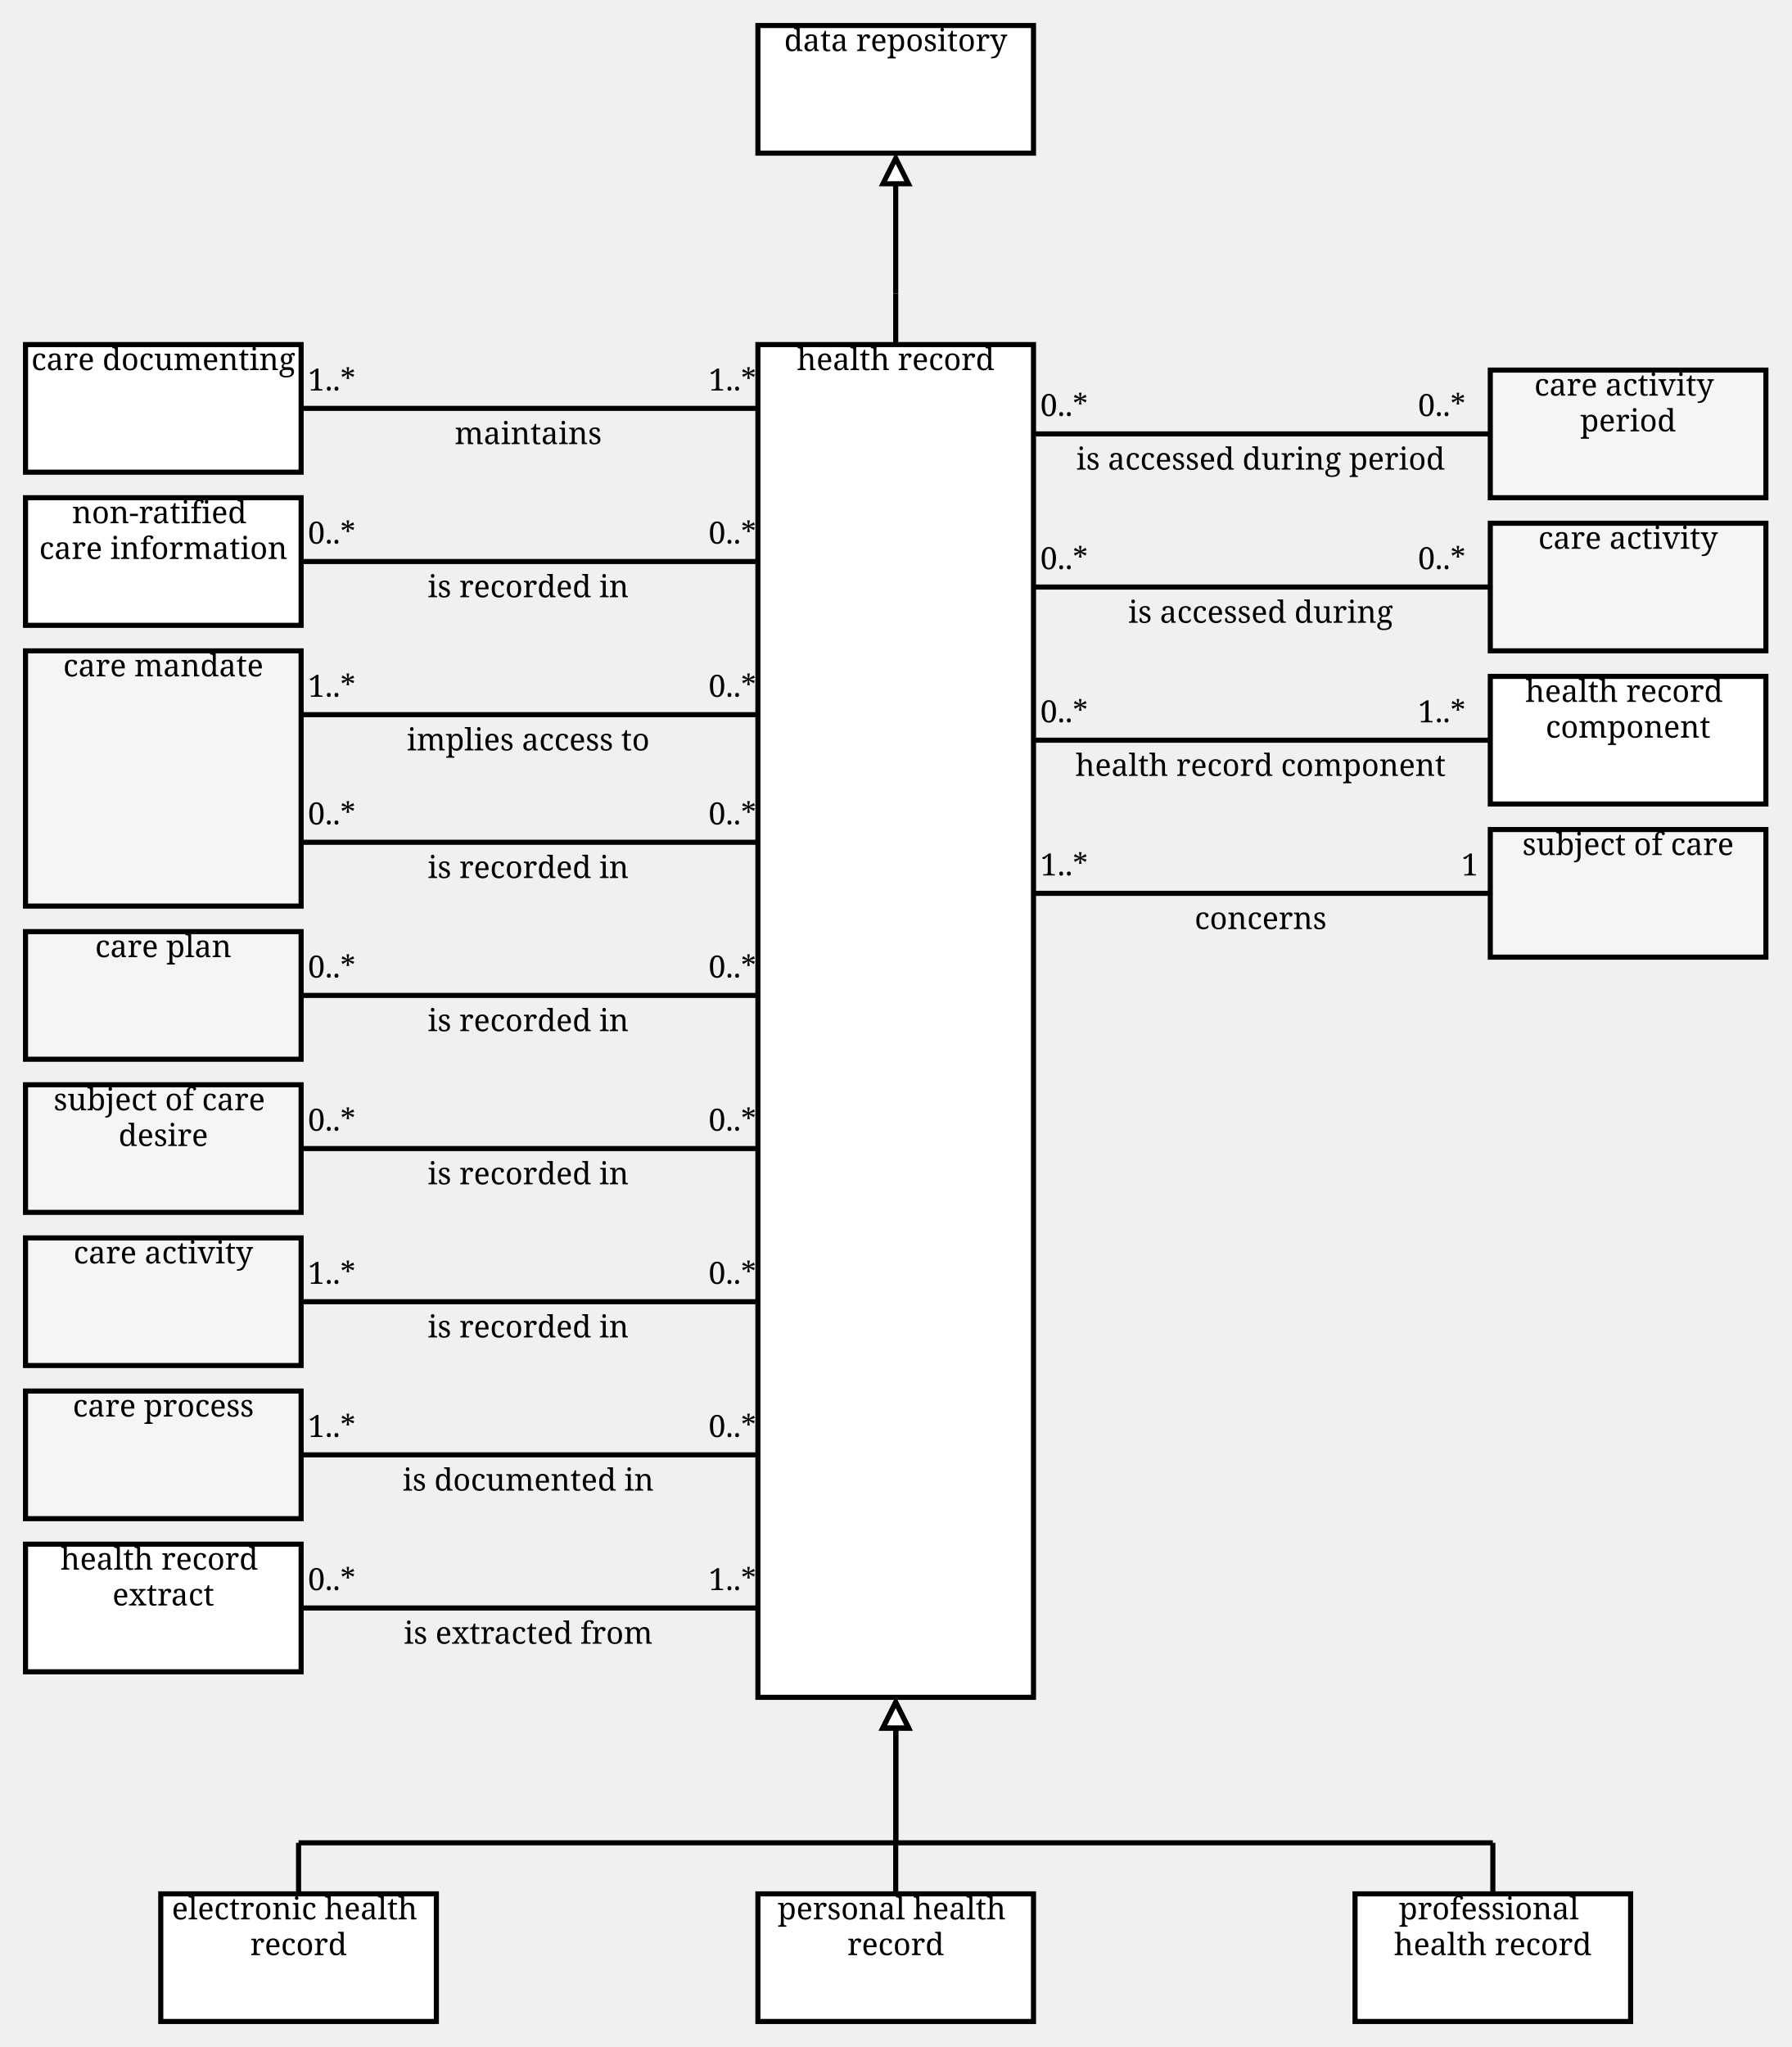
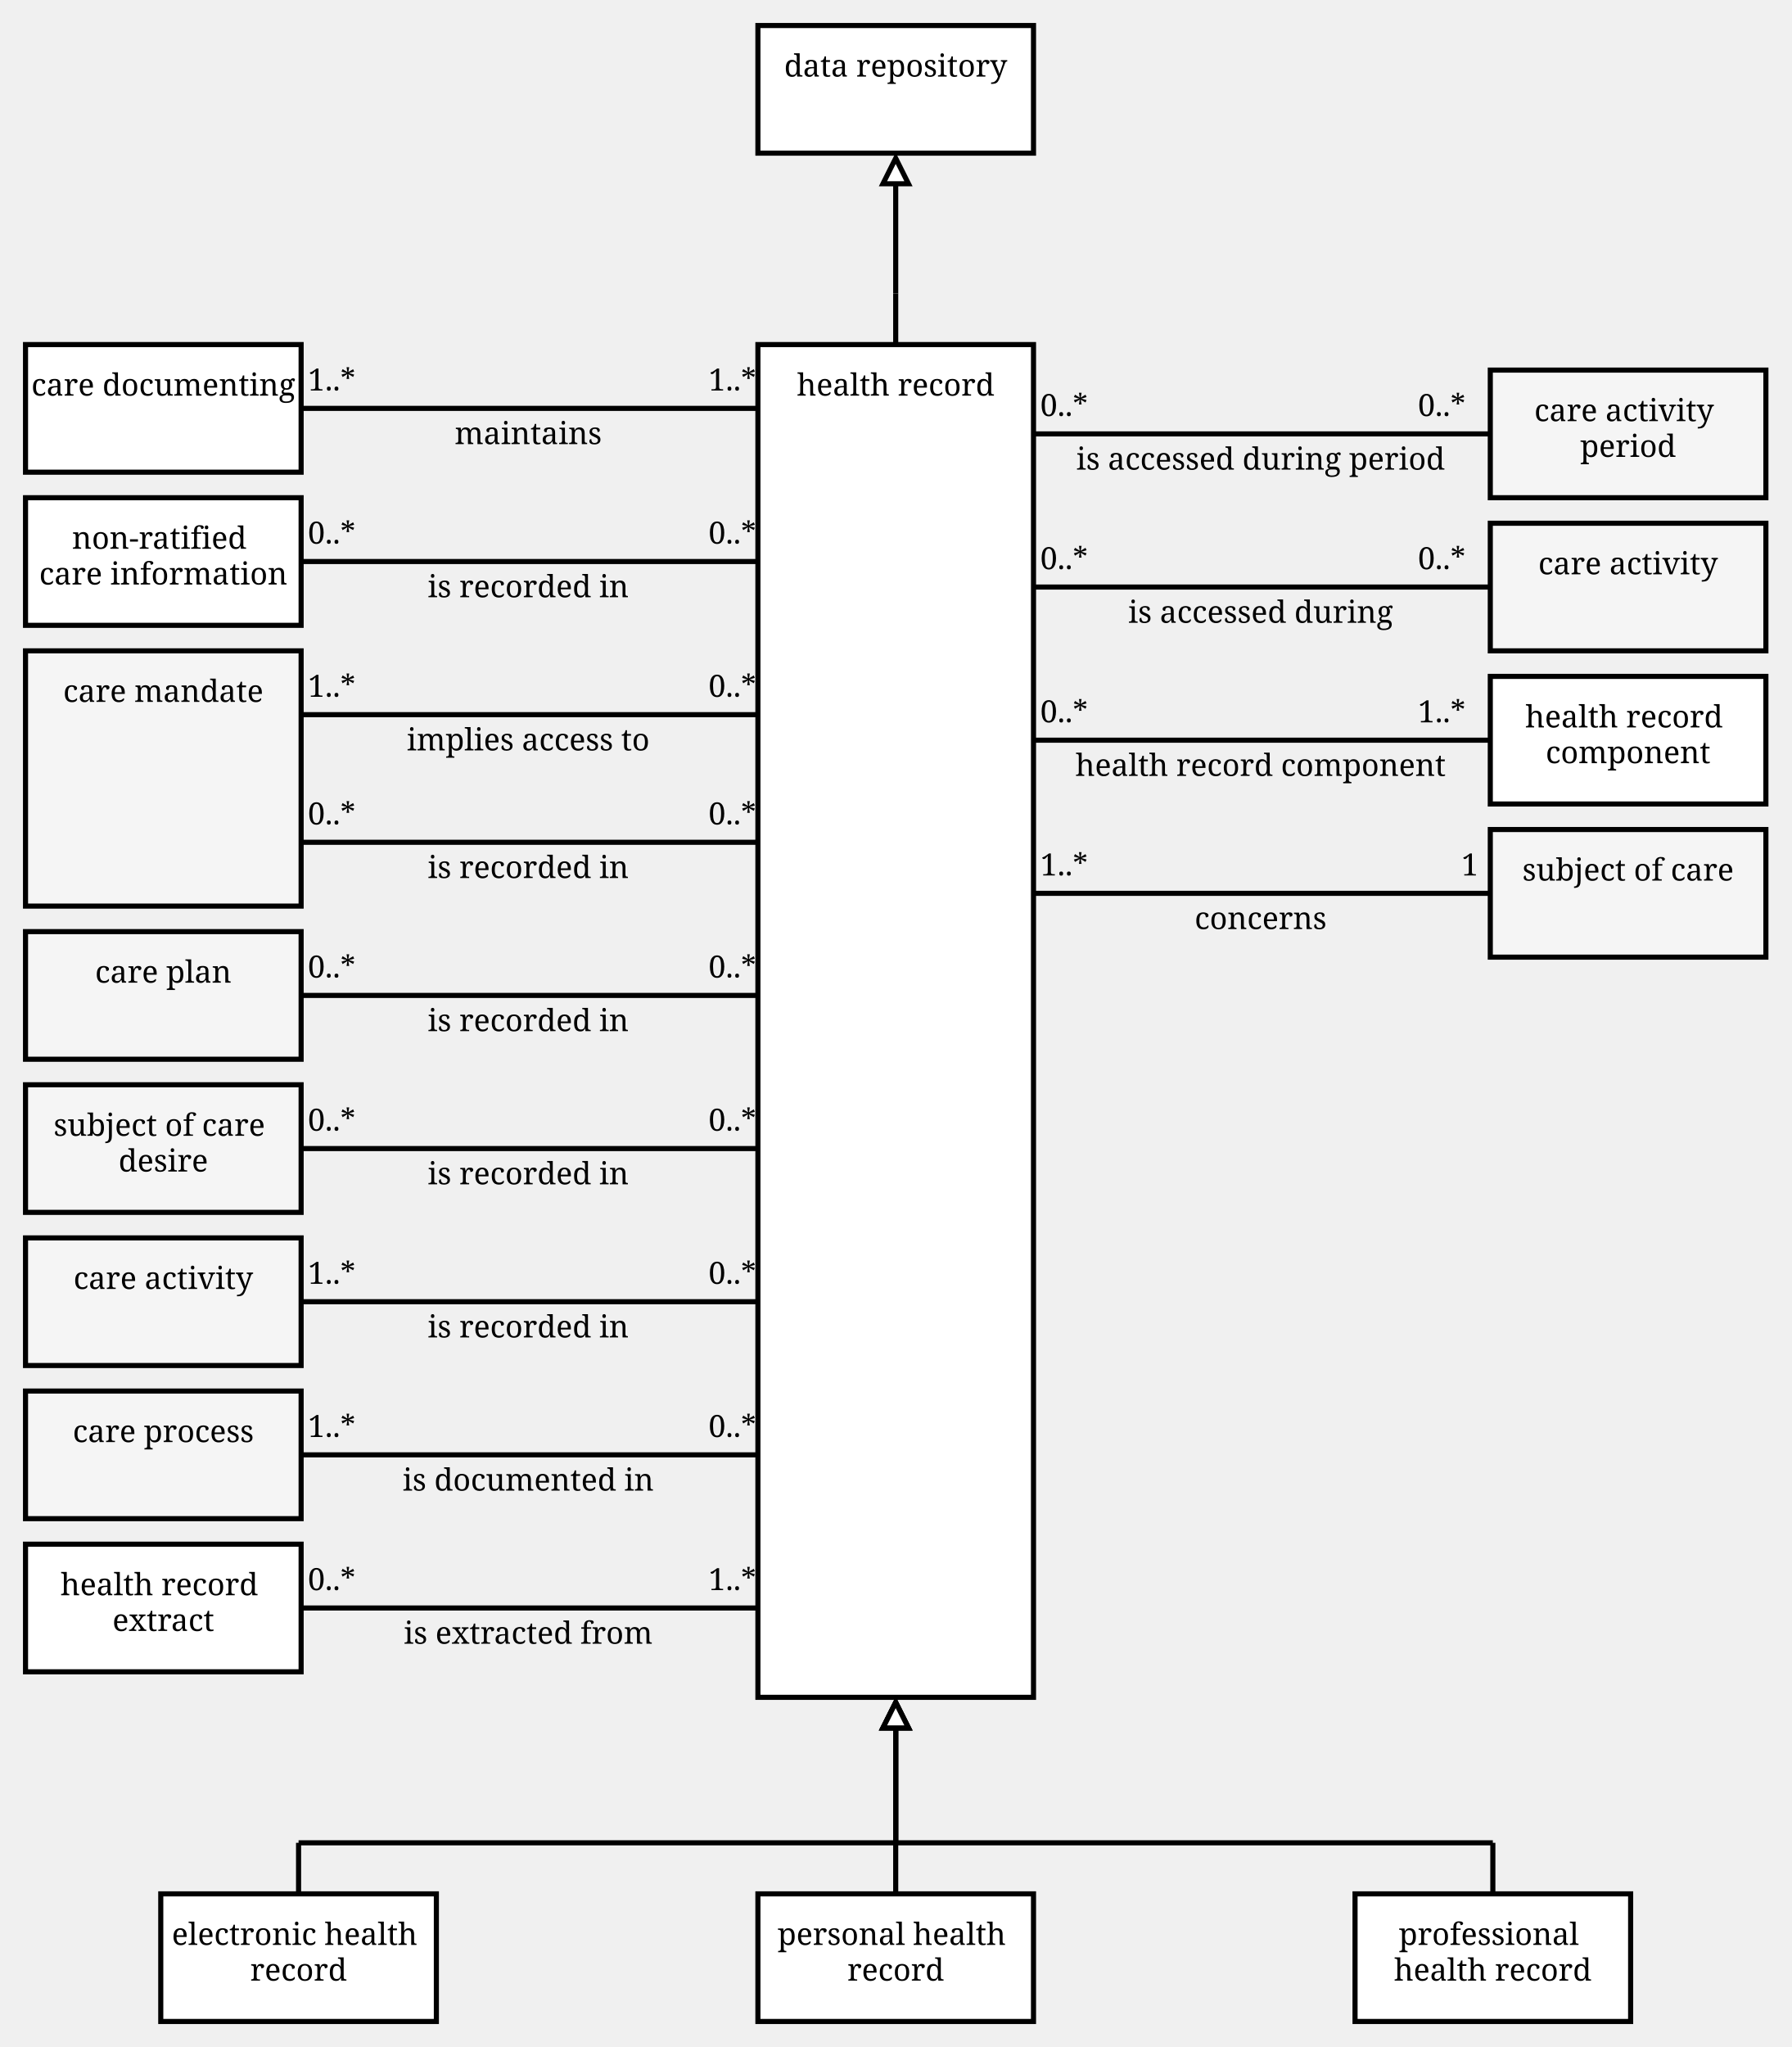
<svg xmlns="http://www.w3.org/2000/svg" xmlns:xlink="http://www.w3.org/1999/xlink" version="1.1" viewBox="0 0 702 802" aria-labelledby="title desc" role="img">
  <g>
    <a xlink:href="data repository.svg" role="link">
      <rect x="297" y="10" width="108" height="50" fill="white" stroke="black" stroke-width="2" />
-       <text x="351" y="20" text-anchor="middle" font-family="Cambria" font-size="12" fill="black">
-         <tspan x="351" y="20" text-anchor="middle">data repository</tspan>
+       <text x="351" y="30" text-anchor="middle" font-family="Cambria" font-size="12" fill="black">
+         <tspan x="351" y="30" text-anchor="middle">data repository</tspan>
      </text>
    </a>
  </g>
  <line x1="351" y1="135" x2="351" y2="115" stroke="black" stroke-width="2" />
  <line x1="351" y1="62" x2="351" y2="115" stroke="black" stroke-width="2" />
  <line x1="351" y1="115" x2="351" y2="115" stroke="black" stroke-width="2" />
  <polygon points="351,62 346,72 356,72" fill="white" stroke="black" stroke-width="2" />
  <g>
    <line x1="118" y1="160" x2="297" y2="160" stroke="black" stroke-width="2" />
    <text x="130" y="153" text-anchor="middle" font-family="Cambria" font-size="12" fill="black">
      <tspan x="130" y="153" text-anchor="middle">1..*</tspan>
    </text>
    <text x="287" y="153" text-anchor="middle" font-family="Cambria" font-size="12" fill="black">
      <tspan x="287" y="153" text-anchor="middle">1..*</tspan>
    </text>
    <text x="207" y="174" text-anchor="middle" font-family="Cambria" font-size="12" fill="black">
      <tspan x="207" y="174" text-anchor="middle">maintains</tspan>
    </text>
  </g>
  <g>
    <a xlink:href="care documenting.svg" role="link">
      <rect x="10" y="135" width="108" height="50" fill="white" stroke="black" stroke-width="2" />
-       <text x="64" y="145" text-anchor="middle" font-family="Cambria" font-size="12" fill="black">
-         <tspan x="64" y="145" text-anchor="middle">care documenting</tspan>
+       <text x="64" y="155" text-anchor="middle" font-family="Cambria" font-size="12" fill="black">
+         <tspan x="64" y="155" text-anchor="middle">care documenting</tspan>
      </text>
    </a>
  </g>
  <g>
    <line x1="118" y1="220" x2="297" y2="220" stroke="black" stroke-width="2" />
    <text x="130" y="213" text-anchor="middle" font-family="Cambria" font-size="12" fill="black">
      <tspan x="130" y="213" text-anchor="middle">0..*</tspan>
    </text>
    <text x="287" y="213" text-anchor="middle" font-family="Cambria" font-size="12" fill="black">
      <tspan x="287" y="213" text-anchor="middle">0..*</tspan>
    </text>
    <text x="207" y="234" text-anchor="middle" font-family="Cambria" font-size="12" fill="black">
      <tspan x="207" y="234" text-anchor="middle">is recorded in</tspan>
    </text>
  </g>
  <g>
    <a xlink:href="non-ratified care information.svg" role="link">
      <rect x="10" y="195" width="108" height="50" fill="white" stroke="black" stroke-width="2" />
-       <text x="64" y="205" text-anchor="middle" font-family="Cambria" font-size="12" fill="black">
-         <tspan x="64" y="205" text-anchor="middle">non-ratified</tspan>
-         <tspan x="64" y="219" text-anchor="middle">care information</tspan>
+       <text x="64" y="215" text-anchor="middle" font-family="Cambria" font-size="12" fill="black">
+         <tspan x="64" y="215" text-anchor="middle">non-ratified</tspan>
+         <tspan x="64" y="229" text-anchor="middle">care information</tspan>
      </text>
    </a>
  </g>
  <g>
    <line x1="118" y1="280" x2="297" y2="280" stroke="black" stroke-width="2" />
    <text x="130" y="273" text-anchor="middle" font-family="Cambria" font-size="12" fill="black">
      <tspan x="130" y="273" text-anchor="middle">1..*</tspan>
    </text>
    <text x="287" y="273" text-anchor="middle" font-family="Cambria" font-size="12" fill="black">
      <tspan x="287" y="273" text-anchor="middle">0..*</tspan>
    </text>
    <text x="207" y="294" text-anchor="middle" font-family="Cambria" font-size="12" fill="black">
      <tspan x="207" y="294" text-anchor="middle">implies access to</tspan>
    </text>
  </g>
  <g>
    <line x1="118" y1="330" x2="297" y2="330" stroke="black" stroke-width="2" />
    <text x="130" y="323" text-anchor="middle" font-family="Cambria" font-size="12" fill="black">
      <tspan x="130" y="323" text-anchor="middle">0..*</tspan>
    </text>
    <text x="287" y="323" text-anchor="middle" font-family="Cambria" font-size="12" fill="black">
      <tspan x="287" y="323" text-anchor="middle">0..*</tspan>
    </text>
    <text x="207" y="344" text-anchor="middle" font-family="Cambria" font-size="12" fill="black">
      <tspan x="207" y="344" text-anchor="middle">is recorded in</tspan>
    </text>
  </g>
  <g>
    <a xlink:href="care mandate.svg" role="link">
      <rect x="10" y="255" width="108" height="100" fill="whitesmoke" stroke="black" stroke-width="2" />
-       <text x="64" y="265" text-anchor="middle" font-family="Cambria" font-size="12" fill="black">
-         <tspan x="64" y="265" text-anchor="middle">care mandate</tspan>
+       <text x="64" y="275" text-anchor="middle" font-family="Cambria" font-size="12" fill="black">
+         <tspan x="64" y="275" text-anchor="middle">care mandate</tspan>
      </text>
    </a>
  </g>
  <g>
    <line x1="118" y1="390" x2="297" y2="390" stroke="black" stroke-width="2" />
    <text x="130" y="383" text-anchor="middle" font-family="Cambria" font-size="12" fill="black">
      <tspan x="130" y="383" text-anchor="middle">0..*</tspan>
    </text>
    <text x="287" y="383" text-anchor="middle" font-family="Cambria" font-size="12" fill="black">
      <tspan x="287" y="383" text-anchor="middle">0..*</tspan>
    </text>
    <text x="207" y="404" text-anchor="middle" font-family="Cambria" font-size="12" fill="black">
      <tspan x="207" y="404" text-anchor="middle">is recorded in</tspan>
    </text>
  </g>
  <g>
    <a xlink:href="care plan.svg" role="link">
      <rect x="10" y="365" width="108" height="50" fill="whitesmoke" stroke="black" stroke-width="2" />
-       <text x="64" y="375" text-anchor="middle" font-family="Cambria" font-size="12" fill="black">
-         <tspan x="64" y="375" text-anchor="middle">care plan</tspan>
+       <text x="64" y="385" text-anchor="middle" font-family="Cambria" font-size="12" fill="black">
+         <tspan x="64" y="385" text-anchor="middle">care plan</tspan>
      </text>
    </a>
  </g>
  <g>
    <line x1="118" y1="450" x2="297" y2="450" stroke="black" stroke-width="2" />
    <text x="130" y="443" text-anchor="middle" font-family="Cambria" font-size="12" fill="black">
      <tspan x="130" y="443" text-anchor="middle">0..*</tspan>
    </text>
    <text x="287" y="443" text-anchor="middle" font-family="Cambria" font-size="12" fill="black">
      <tspan x="287" y="443" text-anchor="middle">0..*</tspan>
    </text>
    <text x="207" y="464" text-anchor="middle" font-family="Cambria" font-size="12" fill="black">
      <tspan x="207" y="464" text-anchor="middle">is recorded in</tspan>
    </text>
  </g>
  <g>
    <a xlink:href="subject of care desire.svg" role="link">
      <rect x="10" y="425" width="108" height="50" fill="whitesmoke" stroke="black" stroke-width="2" />
-       <text x="64" y="435" text-anchor="middle" font-family="Cambria" font-size="12" fill="black">
-         <tspan x="64" y="435" text-anchor="middle">subject of care</tspan>
-         <tspan x="64" y="449" text-anchor="middle">desire</tspan>
+       <text x="64" y="445" text-anchor="middle" font-family="Cambria" font-size="12" fill="black">
+         <tspan x="64" y="445" text-anchor="middle">subject of care</tspan>
+         <tspan x="64" y="459" text-anchor="middle">desire</tspan>
      </text>
    </a>
  </g>
  <g>
    <line x1="118" y1="510" x2="297" y2="510" stroke="black" stroke-width="2" />
    <text x="130" y="503" text-anchor="middle" font-family="Cambria" font-size="12" fill="black">
      <tspan x="130" y="503" text-anchor="middle">1..*</tspan>
    </text>
    <text x="287" y="503" text-anchor="middle" font-family="Cambria" font-size="12" fill="black">
      <tspan x="287" y="503" text-anchor="middle">0..*</tspan>
    </text>
    <text x="207" y="524" text-anchor="middle" font-family="Cambria" font-size="12" fill="black">
      <tspan x="207" y="524" text-anchor="middle">is recorded in</tspan>
    </text>
  </g>
  <g>
    <a xlink:href="care activity.svg" role="link">
      <rect x="10" y="485" width="108" height="50" fill="whitesmoke" stroke="black" stroke-width="2" />
-       <text x="64" y="495" text-anchor="middle" font-family="Cambria" font-size="12" fill="black">
-         <tspan x="64" y="495" text-anchor="middle">care activity</tspan>
+       <text x="64" y="505" text-anchor="middle" font-family="Cambria" font-size="12" fill="black">
+         <tspan x="64" y="505" text-anchor="middle">care activity</tspan>
      </text>
    </a>
  </g>
  <g>
    <line x1="118" y1="570" x2="297" y2="570" stroke="black" stroke-width="2" />
    <text x="130" y="563" text-anchor="middle" font-family="Cambria" font-size="12" fill="black">
      <tspan x="130" y="563" text-anchor="middle">1..*</tspan>
    </text>
    <text x="287" y="563" text-anchor="middle" font-family="Cambria" font-size="12" fill="black">
      <tspan x="287" y="563" text-anchor="middle">0..*</tspan>
    </text>
    <text x="207" y="584" text-anchor="middle" font-family="Cambria" font-size="12" fill="black">
      <tspan x="207" y="584" text-anchor="middle">is documented in</tspan>
    </text>
  </g>
  <g>
    <a xlink:href="care process.svg" role="link">
      <rect x="10" y="545" width="108" height="50" fill="whitesmoke" stroke="black" stroke-width="2" />
-       <text x="64" y="555" text-anchor="middle" font-family="Cambria" font-size="12" fill="black">
-         <tspan x="64" y="555" text-anchor="middle">care process</tspan>
+       <text x="64" y="565" text-anchor="middle" font-family="Cambria" font-size="12" fill="black">
+         <tspan x="64" y="565" text-anchor="middle">care process</tspan>
      </text>
    </a>
  </g>
  <g>
    <line x1="118" y1="630" x2="297" y2="630" stroke="black" stroke-width="2" />
    <text x="130" y="623" text-anchor="middle" font-family="Cambria" font-size="12" fill="black">
      <tspan x="130" y="623" text-anchor="middle">0..*</tspan>
    </text>
    <text x="287" y="623" text-anchor="middle" font-family="Cambria" font-size="12" fill="black">
      <tspan x="287" y="623" text-anchor="middle">1..*</tspan>
    </text>
    <text x="207" y="644" text-anchor="middle" font-family="Cambria" font-size="12" fill="black">
      <tspan x="207" y="644" text-anchor="middle">is extracted from</tspan>
    </text>
  </g>
  <g>
    <a xlink:href="health record extract.svg" role="link">
      <rect x="10" y="605" width="108" height="50" fill="white" stroke="black" stroke-width="2" />
-       <text x="64" y="615" text-anchor="middle" font-family="Cambria" font-size="12" fill="black">
-         <tspan x="64" y="615" text-anchor="middle">health record</tspan>
-         <tspan x="64" y="629" text-anchor="middle">extract</tspan>
+       <text x="64" y="625" text-anchor="middle" font-family="Cambria" font-size="12" fill="black">
+         <tspan x="64" y="625" text-anchor="middle">health record</tspan>
+         <tspan x="64" y="639" text-anchor="middle">extract</tspan>
      </text>
    </a>
  </g>
  <g>
    <line x1="405" y1="170" x2="584" y2="170" stroke="black" stroke-width="2" />
    <text x="417" y="163" text-anchor="middle" font-family="Cambria" font-size="12" fill="black">
      <tspan x="417" y="163" text-anchor="middle">0..*</tspan>
    </text>
    <text x="565" y="163" text-anchor="middle" font-family="Cambria" font-size="12" fill="black">
      <tspan x="565" y="163" text-anchor="middle">0..*</tspan>
    </text>
    <text x="494" y="184" text-anchor="middle" font-family="Cambria" font-size="12" fill="black">
      <tspan x="494" y="184" text-anchor="middle">is accessed during period</tspan>
    </text>
  </g>
  <g>
    <a xlink:href="care activity period.svg" role="link">
      <rect x="584" y="145" width="108" height="50" fill="whitesmoke" stroke="black" stroke-width="2" />
-       <text x="638" y="155" text-anchor="middle" font-family="Cambria" font-size="12" fill="black">
-         <tspan x="638" y="155" text-anchor="middle">care activity</tspan>
-         <tspan x="638" y="169" text-anchor="middle">period</tspan>
+       <text x="638" y="165" text-anchor="middle" font-family="Cambria" font-size="12" fill="black">
+         <tspan x="638" y="165" text-anchor="middle">care activity</tspan>
+         <tspan x="638" y="179" text-anchor="middle">period</tspan>
      </text>
    </a>
  </g>
  <g>
    <line x1="405" y1="230" x2="584" y2="230" stroke="black" stroke-width="2" />
    <text x="417" y="223" text-anchor="middle" font-family="Cambria" font-size="12" fill="black">
      <tspan x="417" y="223" text-anchor="middle">0..*</tspan>
    </text>
    <text x="565" y="223" text-anchor="middle" font-family="Cambria" font-size="12" fill="black">
      <tspan x="565" y="223" text-anchor="middle">0..*</tspan>
    </text>
    <text x="494" y="244" text-anchor="middle" font-family="Cambria" font-size="12" fill="black">
      <tspan x="494" y="244" text-anchor="middle">is accessed during</tspan>
    </text>
  </g>
  <g>
    <a xlink:href="care activity.svg" role="link">
      <rect x="584" y="205" width="108" height="50" fill="whitesmoke" stroke="black" stroke-width="2" />
-       <text x="638" y="215" text-anchor="middle" font-family="Cambria" font-size="12" fill="black">
-         <tspan x="638" y="215" text-anchor="middle">care activity</tspan>
+       <text x="638" y="225" text-anchor="middle" font-family="Cambria" font-size="12" fill="black">
+         <tspan x="638" y="225" text-anchor="middle">care activity</tspan>
      </text>
    </a>
  </g>
  <g>
    <line x1="405" y1="290" x2="584" y2="290" stroke="black" stroke-width="2" />
    <text x="417" y="283" text-anchor="middle" font-family="Cambria" font-size="12" fill="black">
      <tspan x="417" y="283" text-anchor="middle">0..*</tspan>
    </text>
    <text x="565" y="283" text-anchor="middle" font-family="Cambria" font-size="12" fill="black">
      <tspan x="565" y="283" text-anchor="middle">1..*</tspan>
    </text>
    <text x="494" y="304" text-anchor="middle" font-family="Cambria" font-size="12" fill="black">
      <tspan x="494" y="304" text-anchor="middle">health record component</tspan>
    </text>
  </g>
  <g>
    <a xlink:href="health record component.svg" role="link">
      <rect x="584" y="265" width="108" height="50" fill="white" stroke="black" stroke-width="2" />
-       <text x="638" y="275" text-anchor="middle" font-family="Cambria" font-size="12" fill="black">
-         <tspan x="638" y="275" text-anchor="middle">health record</tspan>
-         <tspan x="638" y="289" text-anchor="middle">component</tspan>
+       <text x="638" y="285" text-anchor="middle" font-family="Cambria" font-size="12" fill="black">
+         <tspan x="638" y="285" text-anchor="middle">health record</tspan>
+         <tspan x="638" y="299" text-anchor="middle">component</tspan>
      </text>
    </a>
  </g>
  <g>
    <line x1="405" y1="350" x2="584" y2="350" stroke="black" stroke-width="2" />
    <text x="417" y="343" text-anchor="middle" font-family="Cambria" font-size="12" fill="black">
      <tspan x="417" y="343" text-anchor="middle">1..*</tspan>
    </text>
    <text x="576" y="343" text-anchor="middle" font-family="Cambria" font-size="12" fill="black">
      <tspan x="576" y="343" text-anchor="middle">1</tspan>
    </text>
    <text x="494" y="364" text-anchor="middle" font-family="Cambria" font-size="12" fill="black">
      <tspan x="494" y="364" text-anchor="middle">concerns</tspan>
    </text>
  </g>
  <g>
    <a xlink:href="subject of care.svg" role="link">
      <rect x="584" y="325" width="108" height="50" fill="whitesmoke" stroke="black" stroke-width="2" />
-       <text x="638" y="335" text-anchor="middle" font-family="Cambria" font-size="12" fill="black">
-         <tspan x="638" y="335" text-anchor="middle">subject of care</tspan>
+       <text x="638" y="345" text-anchor="middle" font-family="Cambria" font-size="12" fill="black">
+         <tspan x="638" y="345" text-anchor="middle">subject of care</tspan>
      </text>
    </a>
  </g>
  <g>
    <a xlink:href="health record.svg" role="link">
      <rect x="297" y="135" width="108" height="530" fill="white" stroke="black" stroke-width="2" />
-       <text x="351" y="145" text-anchor="middle" font-family="Cambria" font-size="12" fill="black">
-         <tspan x="351" y="145" text-anchor="middle">health record</tspan>
+       <text x="351" y="155" text-anchor="middle" font-family="Cambria" font-size="12" fill="black">
+         <tspan x="351" y="155" text-anchor="middle">health record</tspan>
      </text>
    </a>
  </g>
  <line x1="117" y1="742" x2="117" y2="722" stroke="black" stroke-width="2" />
  <line x1="351" y1="667" x2="351" y2="722" stroke="black" stroke-width="2" />
  <line x1="117" y1="722" x2="351" y2="722" stroke="black" stroke-width="2" />
  <polygon points="351,667 346,677 356,677" fill="white" stroke="black" stroke-width="2" />
  <g>
    <a xlink:href="electronic health record.svg" role="link">
      <rect x="63" y="742" width="108" height="50" fill="white" stroke="black" stroke-width="2" />
-       <text x="117" y="752" text-anchor="middle" font-family="Cambria" font-size="12" fill="black">
-         <tspan x="117" y="752" text-anchor="middle">electronic health</tspan>
-         <tspan x="117" y="766" text-anchor="middle">record</tspan>
+       <text x="117" y="762" text-anchor="middle" font-family="Cambria" font-size="12" fill="black">
+         <tspan x="117" y="762" text-anchor="middle">electronic health</tspan>
+         <tspan x="117" y="776" text-anchor="middle">record</tspan>
      </text>
    </a>
  </g>
  <line x1="351" y1="742" x2="351" y2="722" stroke="black" stroke-width="2" />
  <line x1="351" y1="667" x2="351" y2="722" stroke="black" stroke-width="2" />
  <line x1="351" y1="722" x2="351" y2="722" stroke="black" stroke-width="2" />
  <polygon points="351,667 346,677 356,677" fill="white" stroke="black" stroke-width="2" />
  <g>
    <a xlink:href="personal health record.svg" role="link">
      <rect x="297" y="742" width="108" height="50" fill="white" stroke="black" stroke-width="2" />
-       <text x="351" y="752" text-anchor="middle" font-family="Cambria" font-size="12" fill="black">
-         <tspan x="351" y="752" text-anchor="middle">personal health</tspan>
-         <tspan x="351" y="766" text-anchor="middle">record</tspan>
+       <text x="351" y="762" text-anchor="middle" font-family="Cambria" font-size="12" fill="black">
+         <tspan x="351" y="762" text-anchor="middle">personal health</tspan>
+         <tspan x="351" y="776" text-anchor="middle">record</tspan>
      </text>
    </a>
  </g>
  <line x1="585" y1="742" x2="585" y2="722" stroke="black" stroke-width="2" />
  <line x1="351" y1="667" x2="351" y2="722" stroke="black" stroke-width="2" />
  <line x1="585" y1="722" x2="351" y2="722" stroke="black" stroke-width="2" />
  <polygon points="351,667 346,677 356,677" fill="white" stroke="black" stroke-width="2" />
  <g>
    <a xlink:href="professional health record.svg" role="link">
      <rect x="531" y="742" width="108" height="50" fill="white" stroke="black" stroke-width="2" />
-       <text x="585" y="752" text-anchor="middle" font-family="Cambria" font-size="12" fill="black">
-         <tspan x="585" y="752" text-anchor="middle">professional</tspan>
-         <tspan x="585" y="766" text-anchor="middle">health record</tspan>
+       <text x="585" y="762" text-anchor="middle" font-family="Cambria" font-size="12" fill="black">
+         <tspan x="585" y="762" text-anchor="middle">professional</tspan>
+         <tspan x="585" y="776" text-anchor="middle">health record</tspan>
      </text>
    </a>
  </g>
</svg>
